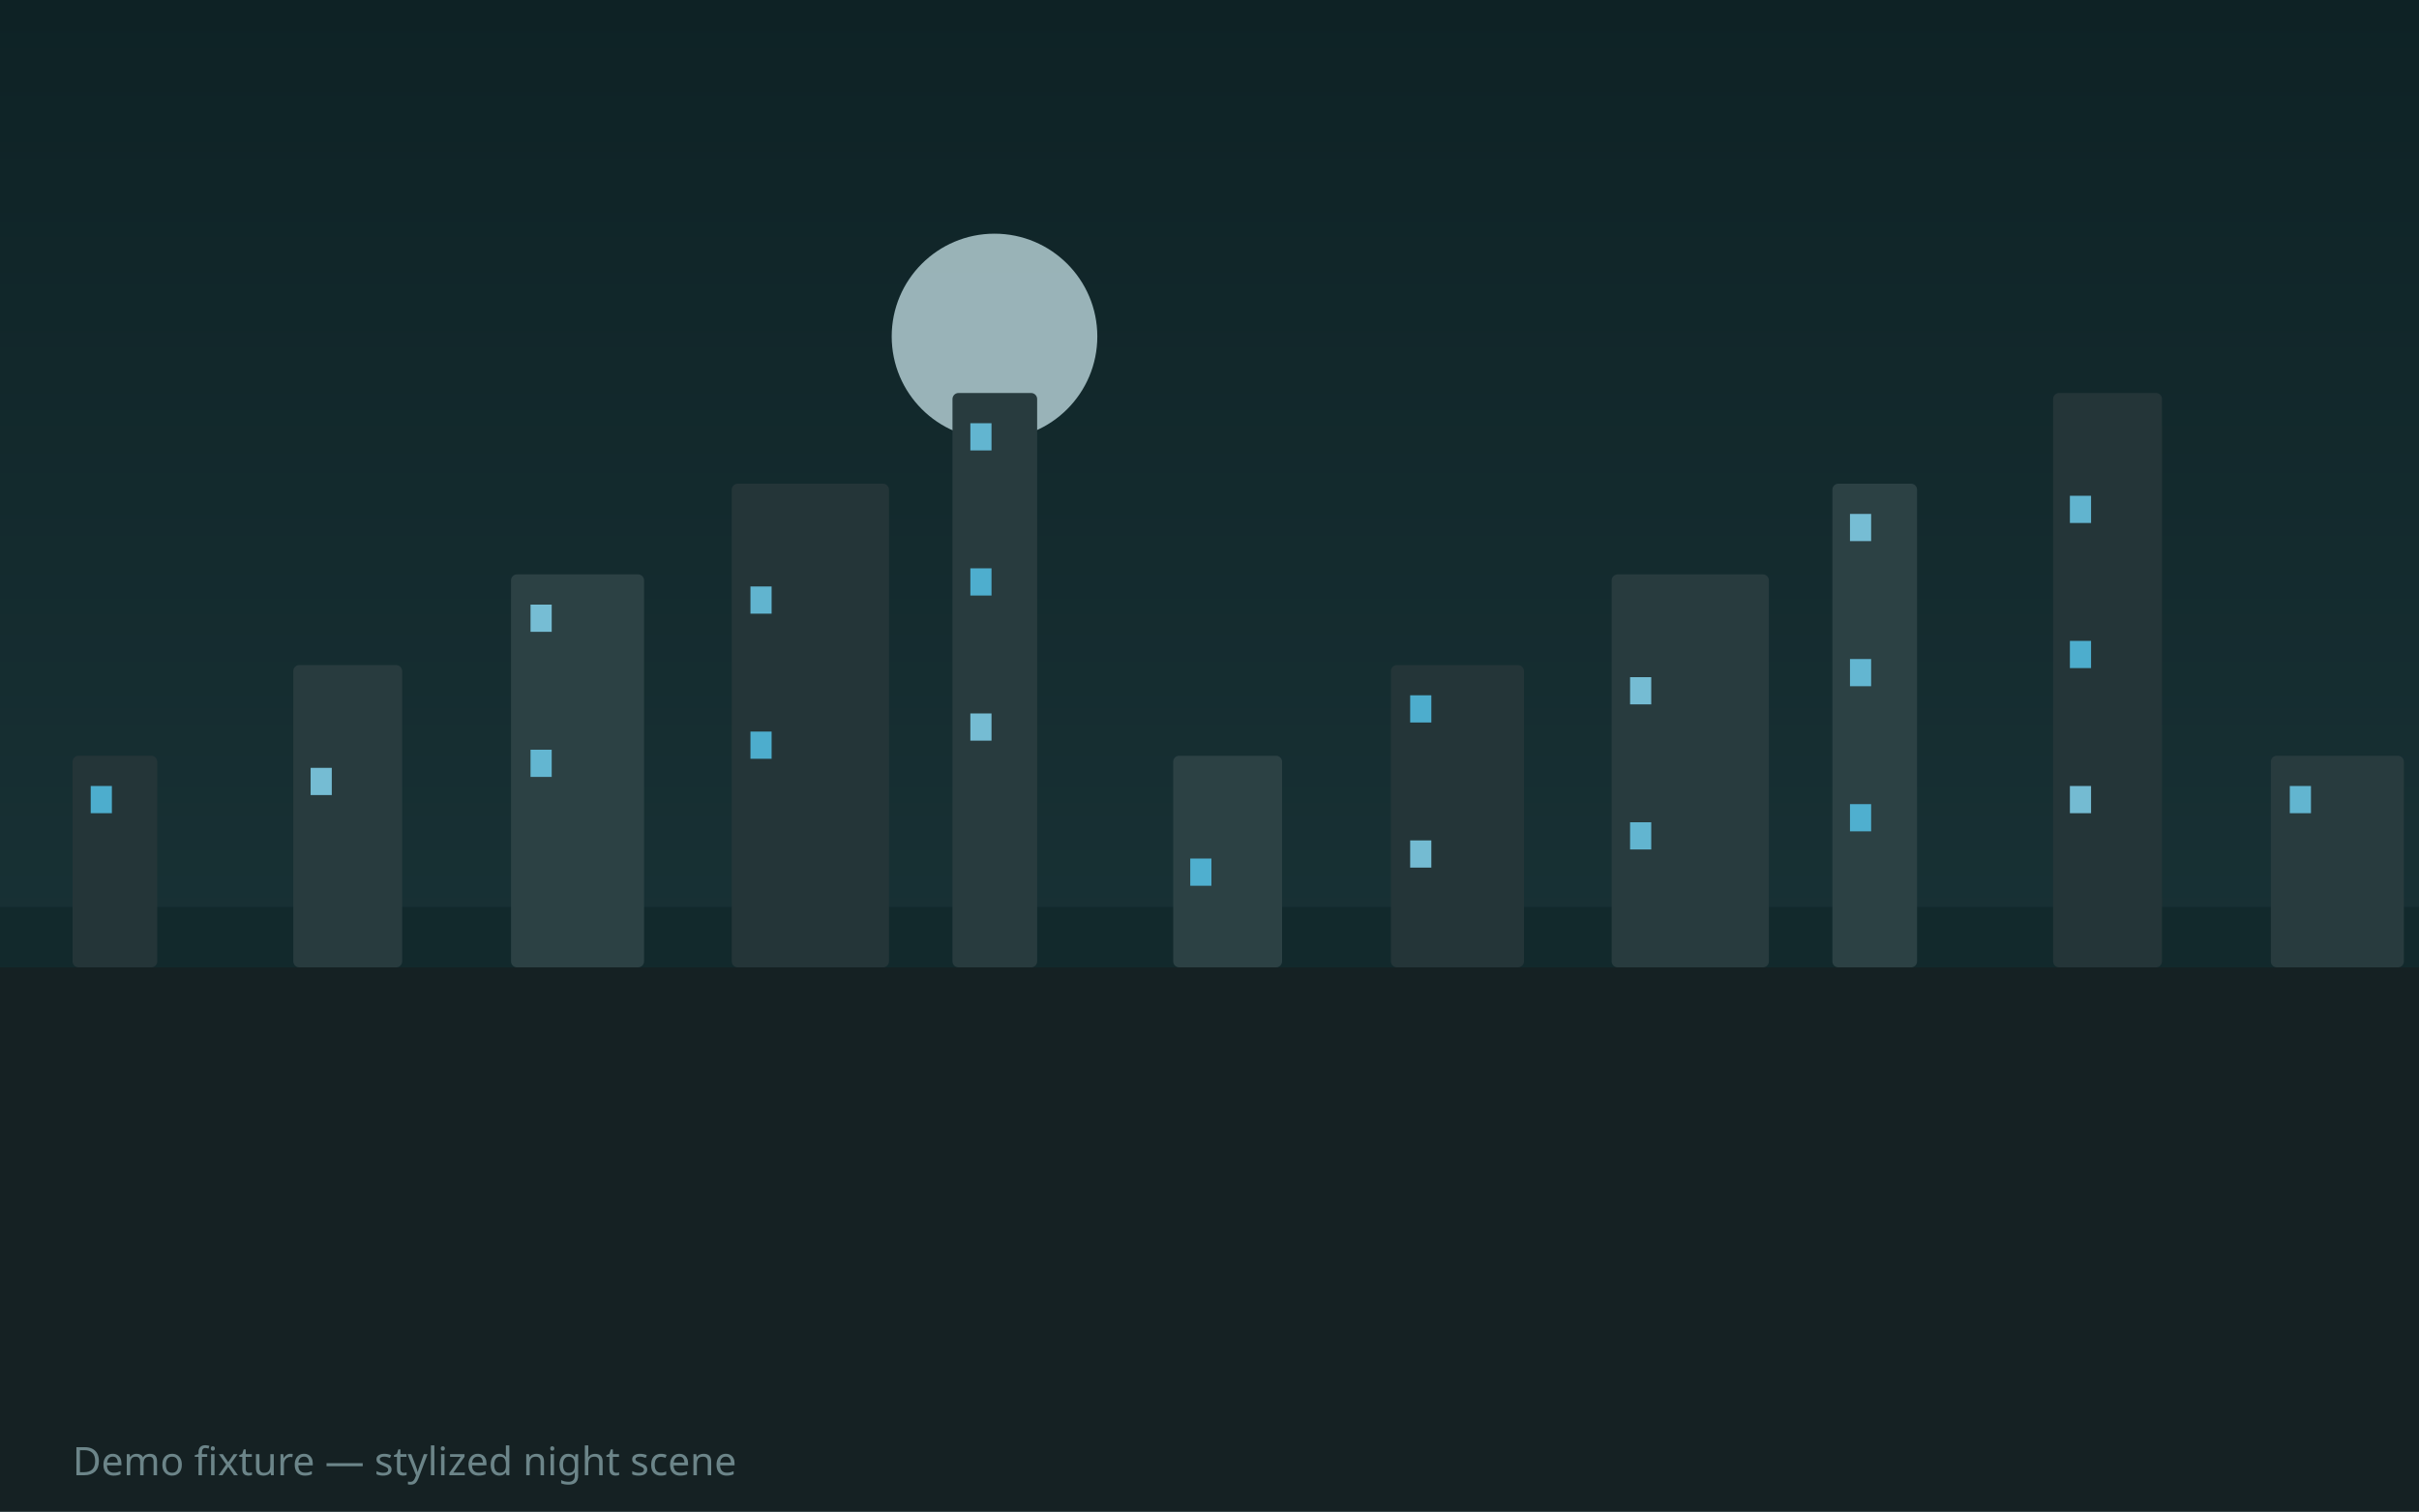
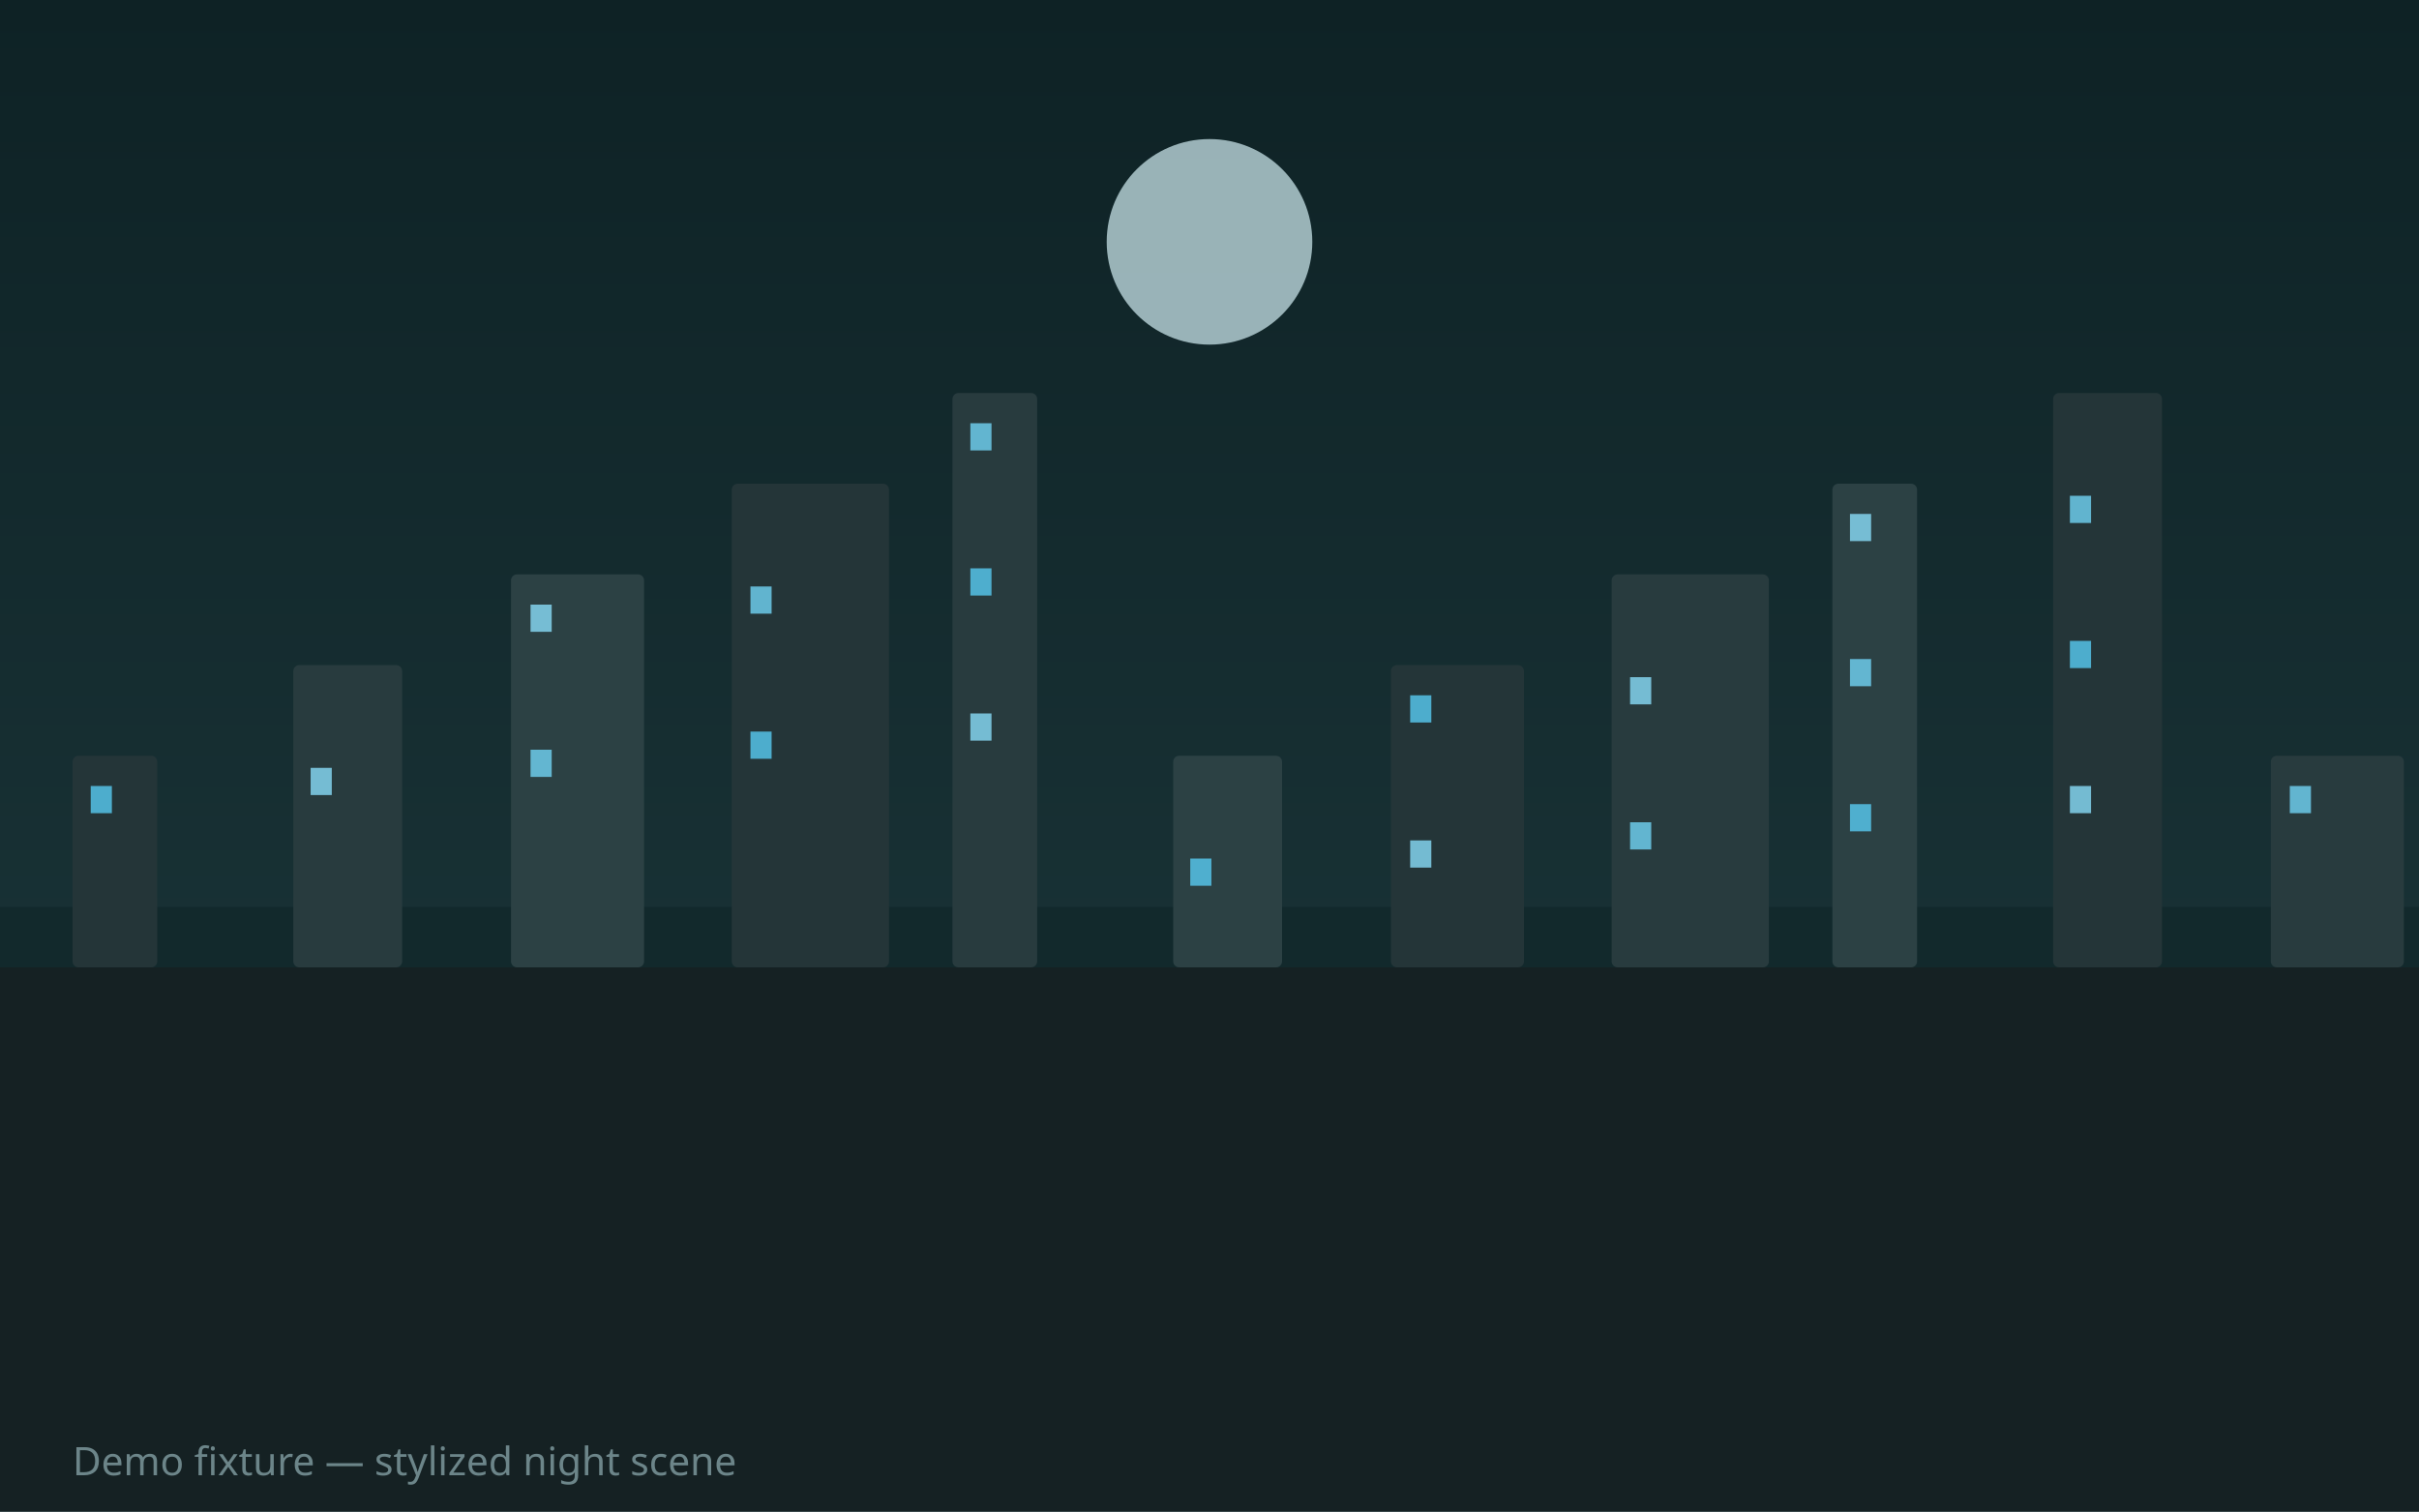
<svg xmlns="http://www.w3.org/2000/svg" width="800" height="500" viewBox="0 0 800 500" role="img" aria-label="Demo night scene">
  <defs>
    <linearGradient id="sky-aad-04" x1="0" y1="0" x2="0" y2="1">
      <stop offset="0%" stop-color="hsl(188, 45%, 10%)" />
      <stop offset="100%" stop-color="hsl(188, 35%, 18%)" />
    </linearGradient>
  </defs>
  <rect width="800" height="500" fill="url(#sky-aad-04)" />
-   <circle cx="328.9" cy="111.3" r="34" fill="hsl(188, 28%, 78%)" opacity="0.82" />
+   <circle cx="400.0" cy="80.0" r="34" fill="hsl(188, 28%, 78%)" opacity="0.82" />
  <path d="M0 350 Q200 310 400 340 T800 330 L800 500 L0 500 Z" fill="hsl(188, 40%, 12%)" opacity="0.75" />
  <rect y="300" width="800" height="120" fill="hsl(188, 40%, 12%)" opacity="0.9" />
  <ellipse cx="80" cy="360" rx="40" ry="6" fill="hsl(188, 25%, 22%)" opacity="0.35" />
  <ellipse cx="175" cy="360" rx="40" ry="6" fill="hsl(188, 25%, 22%)" opacity="0.35" />
  <ellipse cx="270" cy="360" rx="40" ry="6" fill="hsl(188, 25%, 22%)" opacity="0.35" />
  <ellipse cx="365" cy="360" rx="40" ry="6" fill="hsl(188, 25%, 22%)" opacity="0.35" />
  <ellipse cx="460" cy="360" rx="40" ry="6" fill="hsl(188, 25%, 22%)" opacity="0.35" />
  <ellipse cx="555" cy="360" rx="40" ry="6" fill="hsl(188, 25%, 22%)" opacity="0.35" />
  <ellipse cx="650" cy="360" rx="40" ry="6" fill="hsl(188, 25%, 22%)" opacity="0.35" />
  <ellipse cx="745" cy="360" rx="40" ry="6" fill="hsl(188, 25%, 22%)" opacity="0.35" />
  <rect y="320" width="800" height="180" fill="hsl(188, 25%, 11%)" />
  <rect x="24" y="250" width="28" height="70" fill="hsl(188, 22%, 18%)" rx="2" />
  <rect x="30" y="260" width="7" height="9" fill="hsl(195, 75%, 62%)" opacity="0.85" />
  <rect x="97" y="220" width="36" height="100" fill="hsl(188, 22%, 20%)" rx="2" />
  <rect x="102.727" y="254" width="7" height="9" fill="hsl(195, 75%, 72%)" opacity="0.85" />
  <rect x="169" y="190" width="44" height="130" fill="hsl(188, 22%, 22%)" rx="2" />
  <rect x="175.455" y="200" width="7" height="9" fill="hsl(195, 75%, 72%)" opacity="0.85" />
  <rect x="175.455" y="248" width="7" height="9" fill="hsl(195, 75%, 67%)" opacity="0.85" />
  <rect x="242" y="160" width="52" height="160" fill="hsl(188, 22%, 18%)" rx="2" />
  <rect x="248.182" y="194" width="7" height="9" fill="hsl(195, 75%, 67%)" opacity="0.85" />
  <rect x="248.182" y="242" width="7" height="9" fill="hsl(195, 75%, 62%)" opacity="0.85" />
  <rect x="315" y="130" width="28" height="190" fill="hsl(188, 22%, 20%)" rx="2" />
  <rect x="320.909" y="140" width="7" height="9" fill="hsl(195, 75%, 67%)" opacity="0.85" />
  <rect x="320.909" y="188" width="7" height="9" fill="hsl(195, 75%, 62%)" opacity="0.85" />
  <rect x="320.909" y="236" width="7" height="9" fill="hsl(195, 75%, 72%)" opacity="0.85" />
  <rect x="388" y="250" width="36" height="70" fill="hsl(188, 22%, 22%)" rx="2" />
  <rect x="393.636" y="284" width="7" height="9" fill="hsl(195, 75%, 62%)" opacity="0.85" />
  <rect x="460" y="220" width="44" height="100" fill="hsl(188, 22%, 18%)" rx="2" />
  <rect x="466.364" y="230" width="7" height="9" fill="hsl(195, 75%, 62%)" opacity="0.85" />
  <rect x="466.364" y="278" width="7" height="9" fill="hsl(195, 75%, 72%)" opacity="0.85" />
  <rect x="533" y="190" width="52" height="130" fill="hsl(188, 22%, 20%)" rx="2" />
  <rect x="539.091" y="224" width="7" height="9" fill="hsl(195, 75%, 72%)" opacity="0.85" />
  <rect x="539.091" y="272" width="7" height="9" fill="hsl(195, 75%, 67%)" opacity="0.85" />
  <rect x="606" y="160" width="28" height="160" fill="hsl(188, 22%, 22%)" rx="2" />
  <rect x="611.818" y="170" width="7" height="9" fill="hsl(195, 75%, 72%)" opacity="0.85" />
  <rect x="611.818" y="218" width="7" height="9" fill="hsl(195, 75%, 67%)" opacity="0.85" />
  <rect x="611.818" y="266" width="7" height="9" fill="hsl(195, 75%, 62%)" opacity="0.85" />
  <rect x="679" y="130" width="36" height="190" fill="hsl(188, 22%, 18%)" rx="2" />
  <rect x="684.545" y="164" width="7" height="9" fill="hsl(195, 75%, 67%)" opacity="0.85" />
  <rect x="684.545" y="212" width="7" height="9" fill="hsl(195, 75%, 62%)" opacity="0.85" />
  <rect x="684.545" y="260" width="7" height="9" fill="hsl(195, 75%, 72%)" opacity="0.85" />
  <rect x="751" y="250" width="44" height="70" fill="hsl(188, 22%, 20%)" rx="2" />
  <rect x="757.273" y="260" width="7" height="9" fill="hsl(195, 75%, 67%)" opacity="0.85" />
  <text x="24" y="488" fill="hsl(188, 12%, 48%)" font-family="system-ui,sans-serif" font-size="13">Demo fixture — stylized night scene</text>
</svg>
